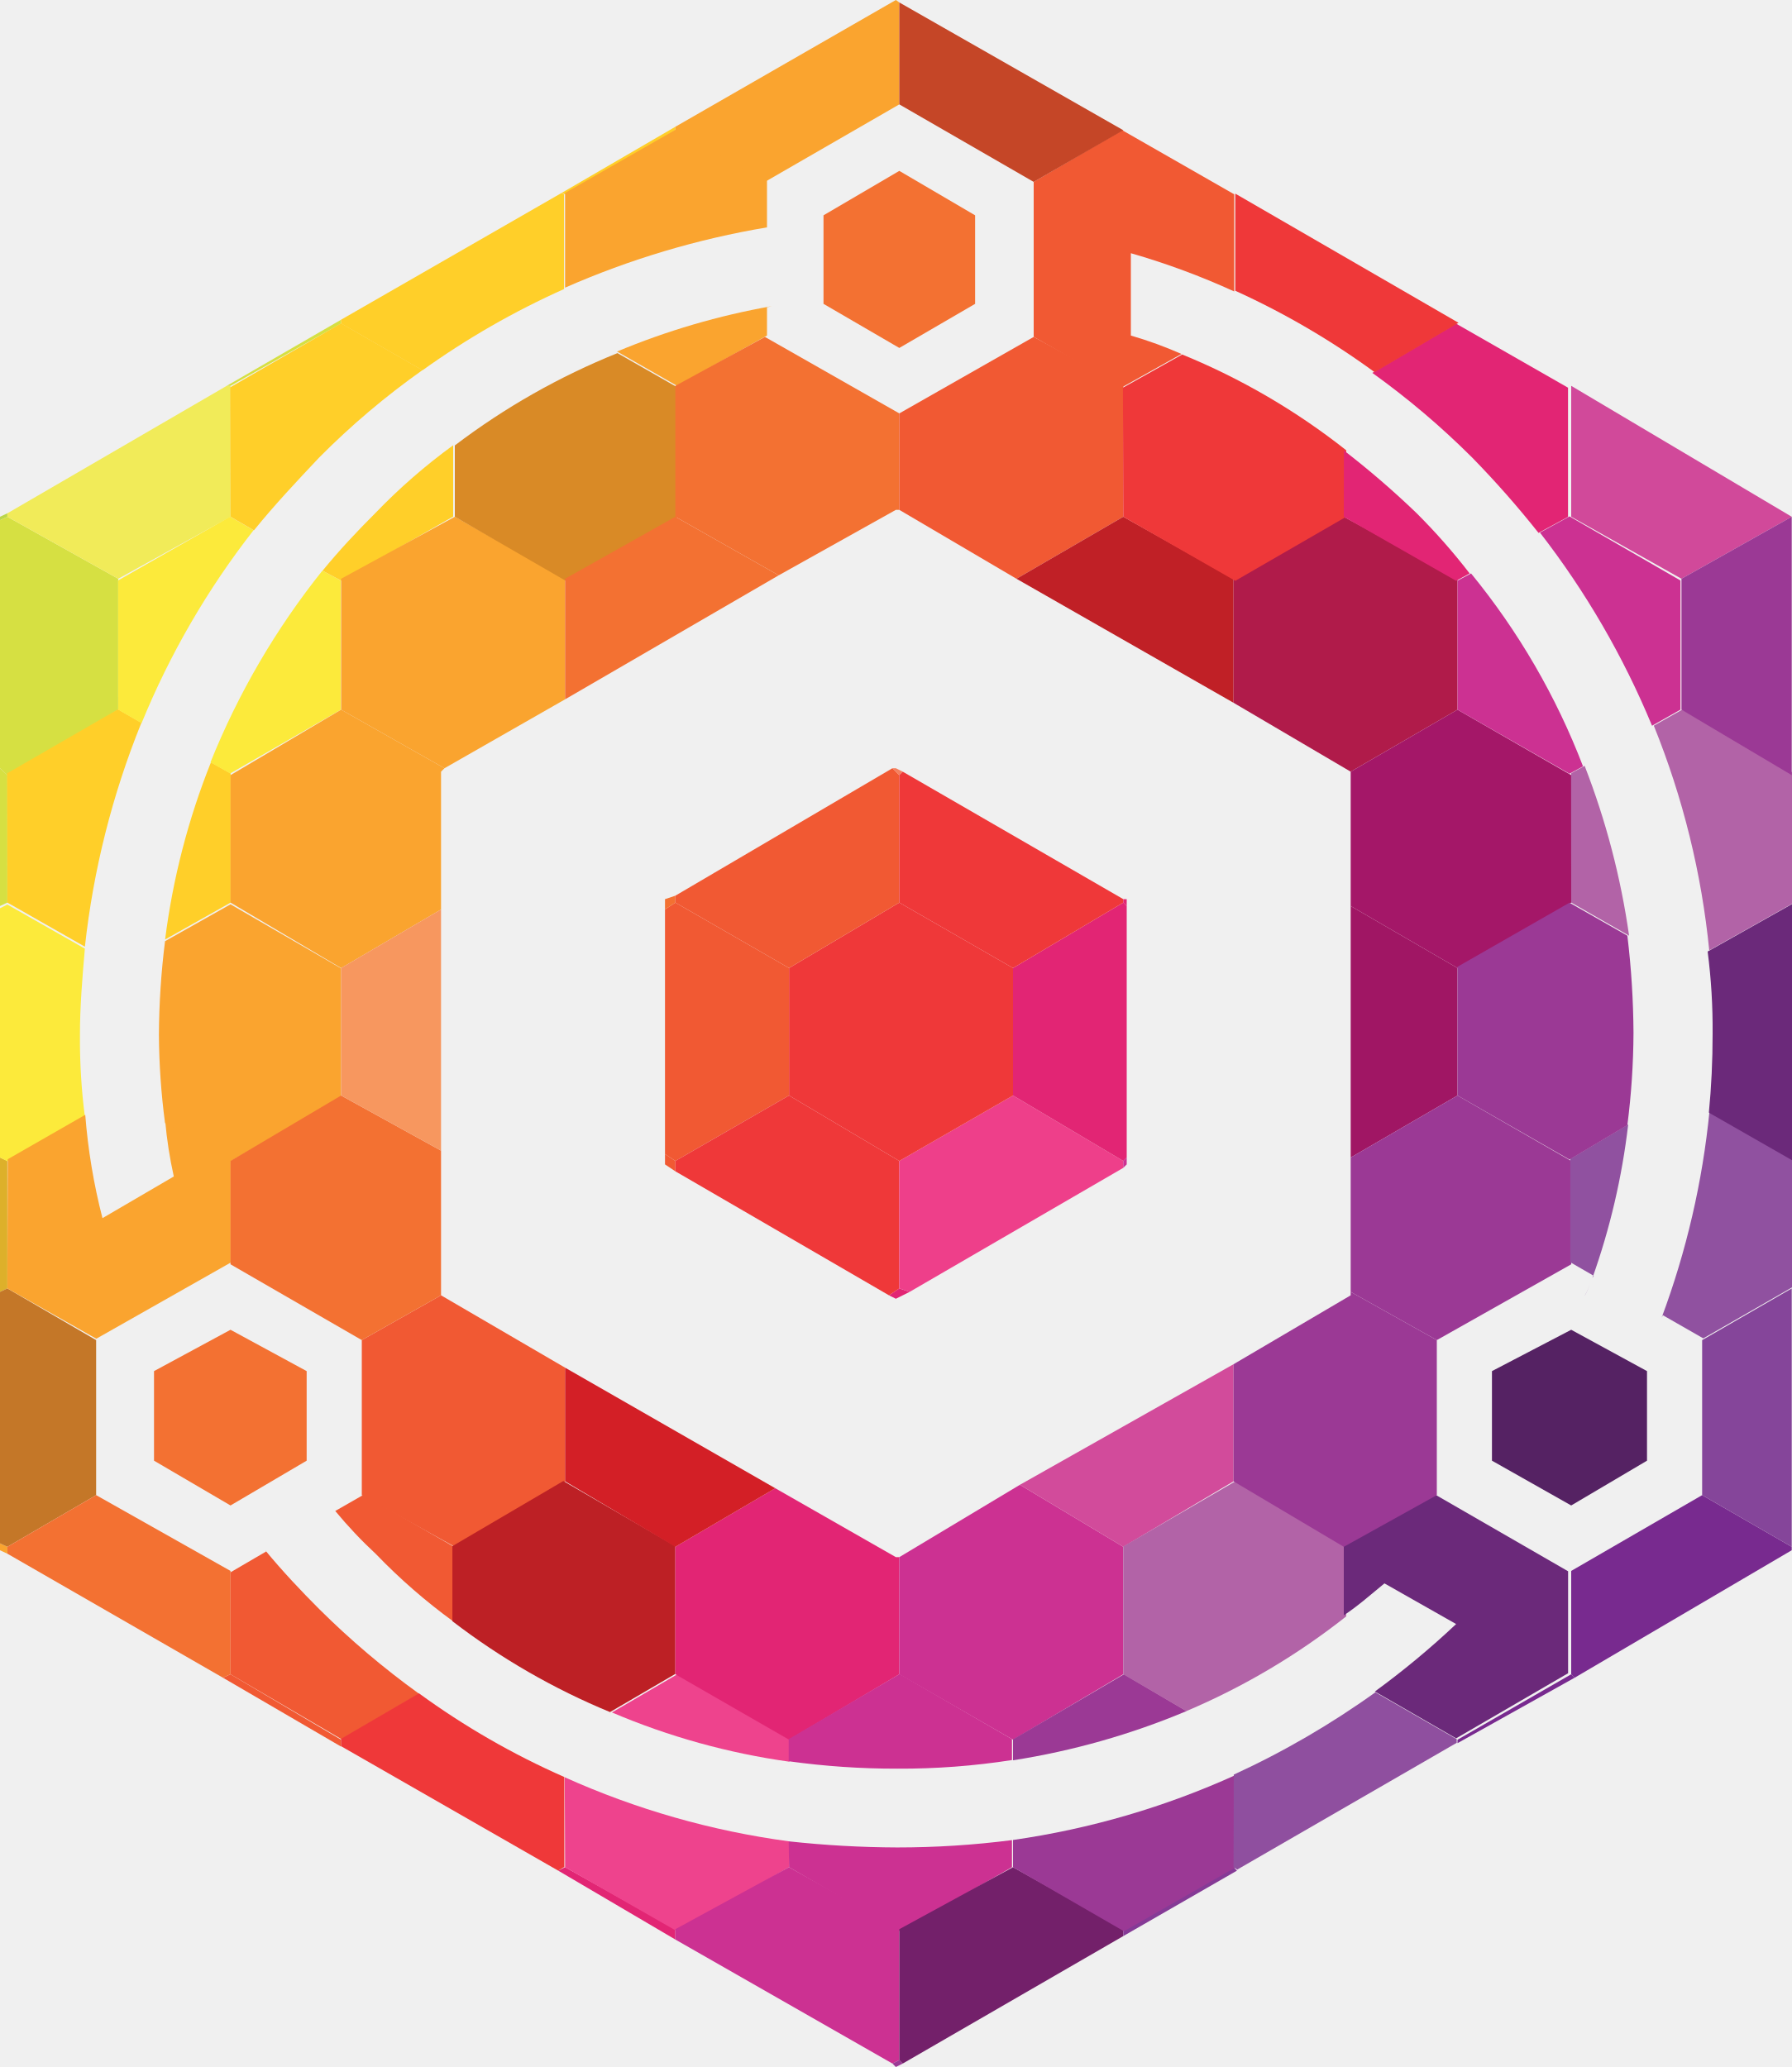
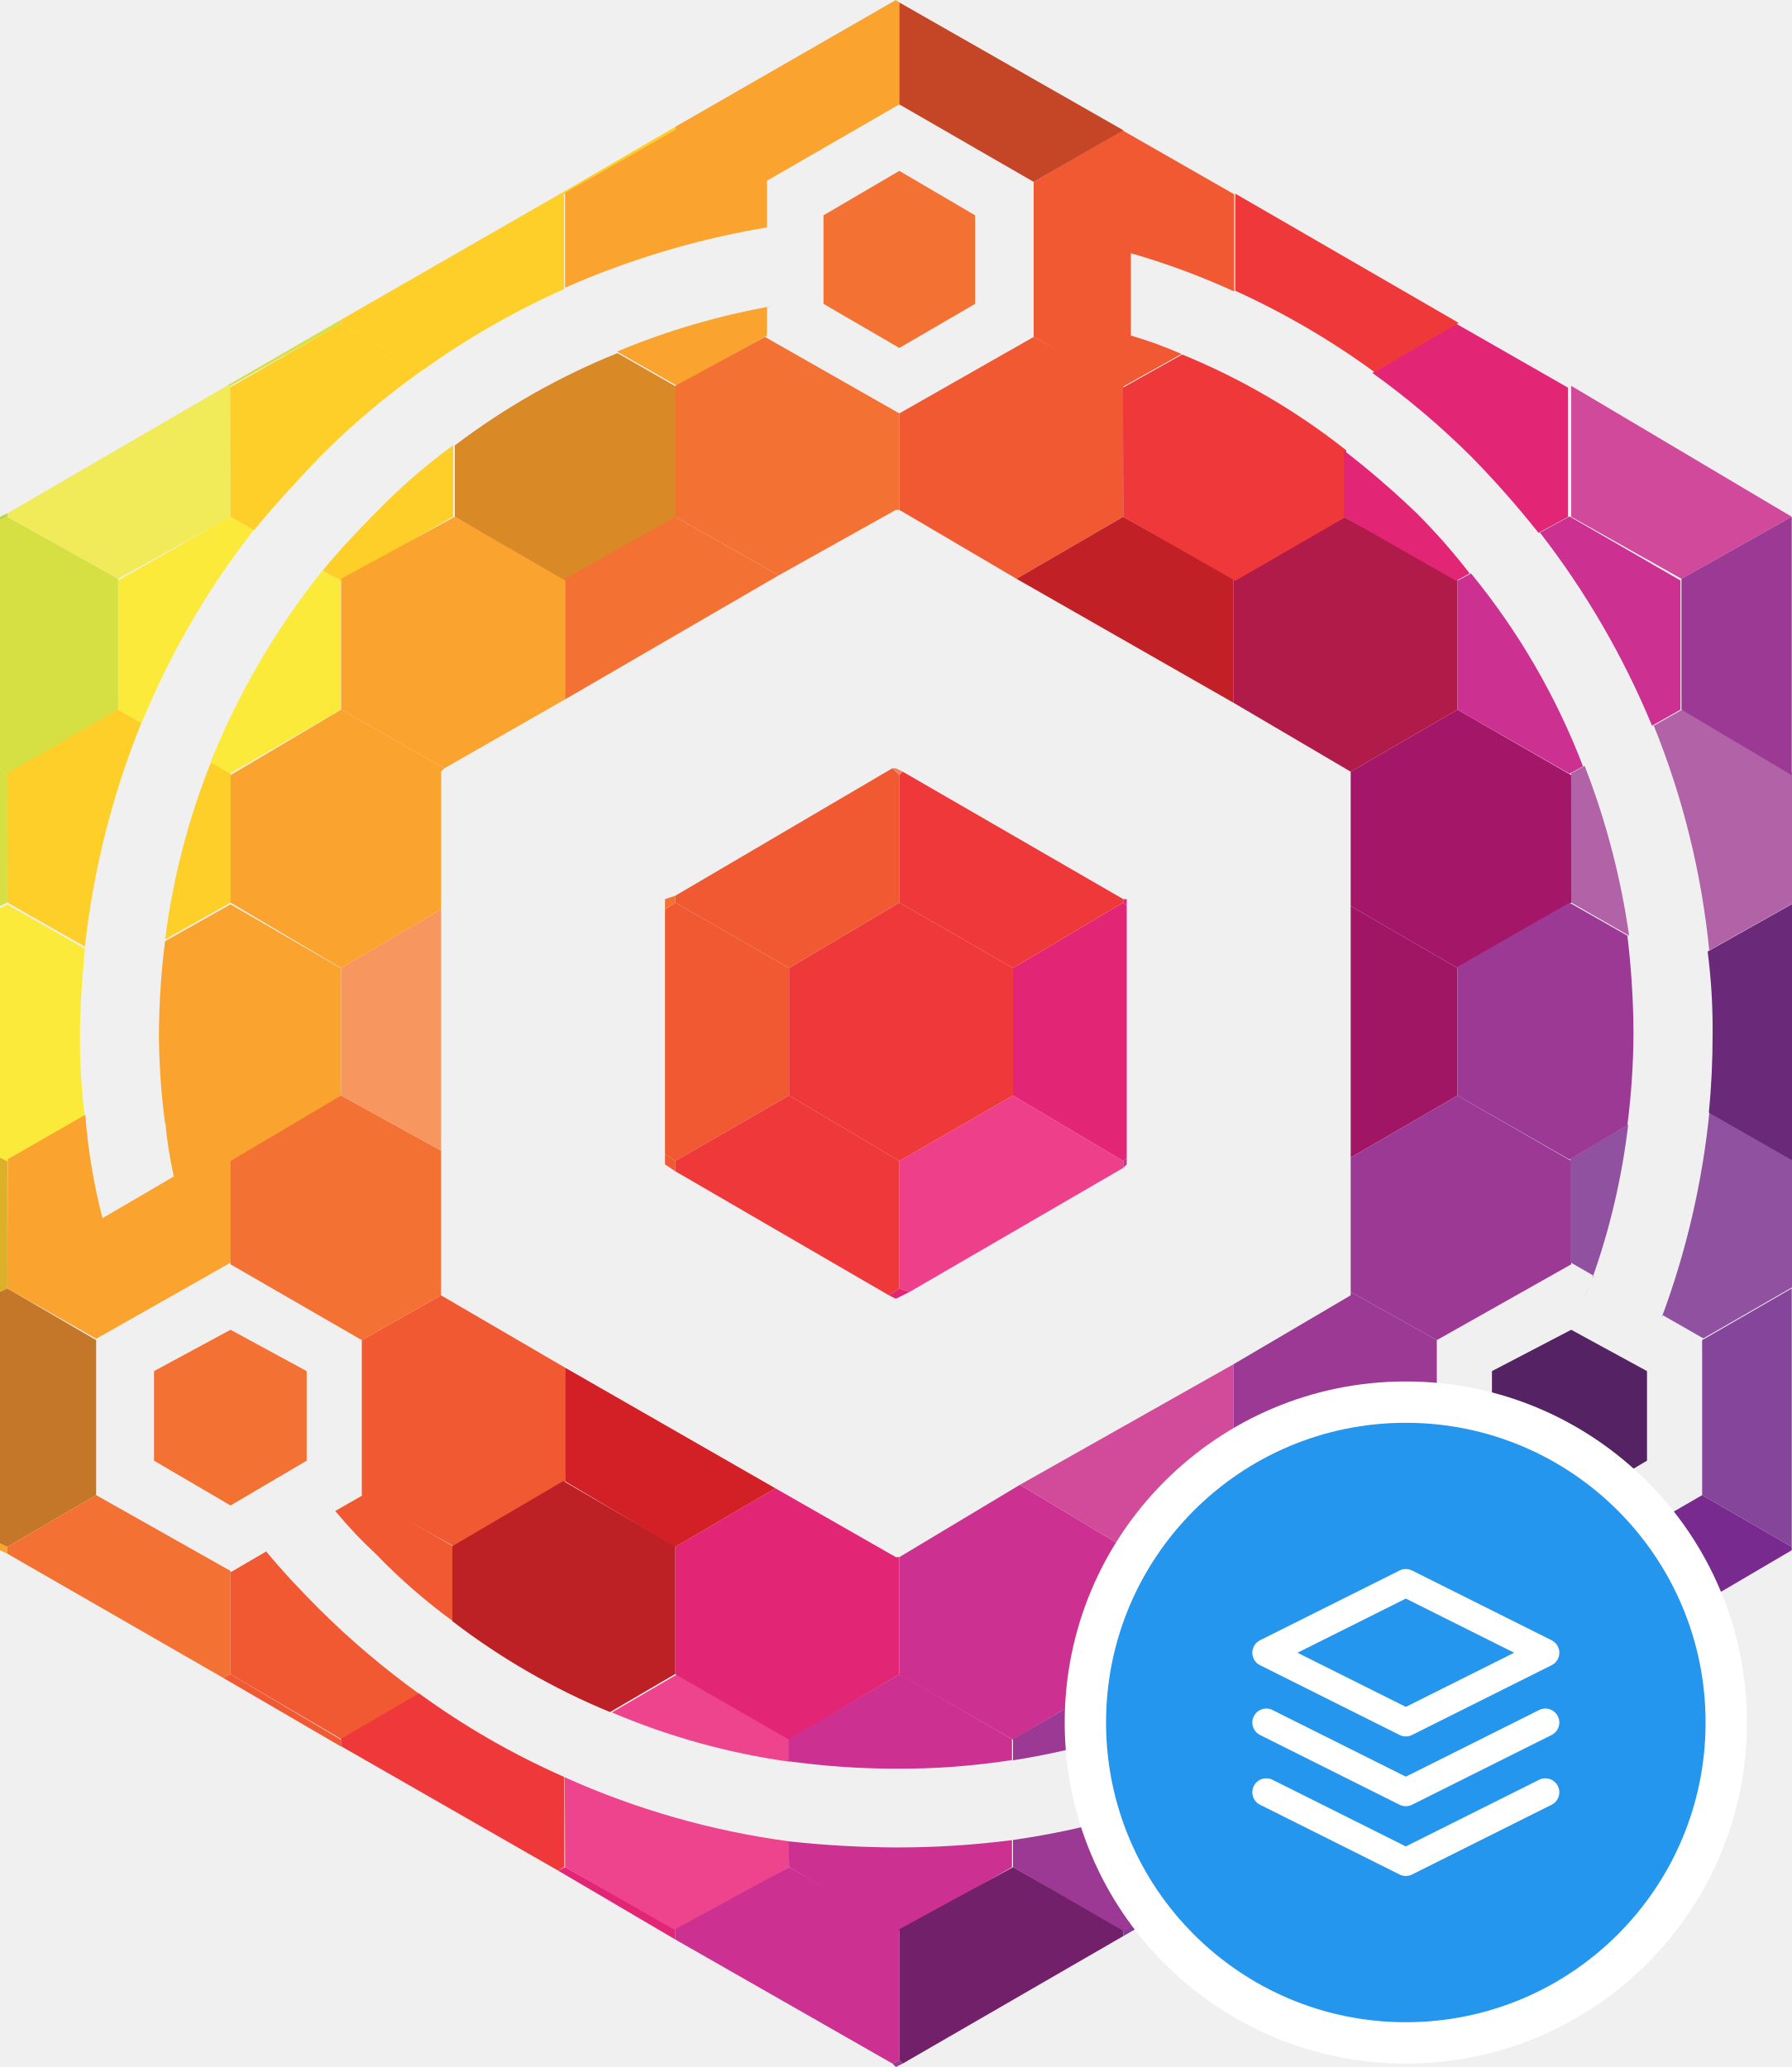
<svg xmlns="http://www.w3.org/2000/svg" width="520" height="600" version="1.1" viewBox="0 0 520 600">
  <defs>
    <style>.a{isolation:isolate;}.b{fill:#545454;}.c{fill:#faa42f;}.aa,.ab,.ac,.ad,.ae,.af,.ag,.ah,.aj,.ak,.am,.an,.ao,.c,.d,.e,.f,.g,.h,.i,.j,.k,.l,.m,.n,.o,.p,.q,.r,.s,.t,.u,.v,.w,.x,.y,.z{fill-rule:evenodd;}.d{fill:#ddb02a;}.e{fill:#c47728;}.f{fill:#f15933;}.g{fill:#f37132;}.h{fill:#d6e042;}.i{fill:#fcea3b;}.j{fill:#e22574;}.k{fill:#ef3839;}.l{fill:#bbd64b;}.m{fill:#ffcf29;}.n{fill:#ee438d;}.o{fill:#cc3192;}.p{fill:#bd2025;}.q{fill:#9b3995;}.r{fill:#f1eb59;}.s{fill:#f7975f;}.t{fill:#d31f26;}.u{fill:#73206a;}.ai,.v{fill:#853a96;}.w{fill:#d98a26;}.x{fill:#8f4f9f;}.y{fill:#d24b9b;}.z{fill:#b263a7;}.aa{fill:#6b297a;}.ab{fill:#782a8f;}.ac{fill:#a01664;}.ad{fill:#c02026;}.ae{fill:#9051a0;}.af{fill:#b01b4a;}.ag{fill:#c54627;}.ah{fill:#a41768;}.aj{fill:#d1499a;}.ak{fill:#85459a;}.al{fill:#341144;}.am{fill:#ee3f8a;}.an{fill:#f4805f;}.ao{fill:#552263;}</style>
  </defs>
  <polygon class="c" points="2.14 451 2.14 449 0 448 0 450" />
  <polygon class="d" points="0 375 2.14 374 2.14 337 0 336" />
  <polygon class="e" points="27.9 434 27.9 389 2.14 374 0 375 0 448 2.14 449" />
  <polygon class="f" points="64.7 487 66.9 486 99 505 99 507" />
  <polygon class="g" points="66.9 456 27.9 434 2.14 449 2.14 451 64.7 487 66.9 486" />
  <polygon class="h" points="0 263 2.14 262 2.14 225 0 223" />
  <path class="i" d="m0 336 2.14 1.07 22.5-12.8a177 177 0 0 1-1.44-23.9c0-8.22 0.71-16.8 1.43-25l-22.5-12.8-2.14 1.08z" />
  <path class="c" d="m2.14 374 25.8 14.6 39-22.1v-30l-19-11.1a126 126 0 0 0 2.5 16.1l-20.7 12.1a174 174 0 0 1-5-30l-22.5 12.9z" />
  <path class="f" d="m66.9 486v-29.6l10.4-6.07-0.36-0.36c5 6.07 10.4 11.8 15.7 17.1a241 241 0 0 0 29 24.6l-22.5 13.2zm38.6-52.1 26.1 15v21.8a170 170 0 0 1-22.5-19.6 130 130 0 0 1-11.8-12.5z" />
  <polygon class="j" points="196 563 196 560 164 542 162 543" />
  <path class="k" d="m162 543 1.79-1.07v-26.1a226 226 0 0 1-42.2-24.3l-22.6 13.2v2.15z" />
  <polygon class="l" points="0 151 2.14 150 2.14 149 0 150" />
  <polygon class="h" points="34.3 206 34.3 168 2.14 150 0 151 0 223 2.14 225" />
  <path class="m" d="m2.14 262 22.5 12.8a244 244 0 0 1 16.4-65l-6.79-3.91-32.2 18.6zm45.8 10.7 19-10.7v-37.5l-5.72-3.22a209 209 0 0 0-13.3 51.4z" />
  <path class="c" d="m47.9 326 19 11.1 32.1-18.6v-37.4l-32.1-18.6-19 10.7a226 226 0 0 0-1.78 27.1 203 203 0 0 0 1.78 25.7z" />
  <polygon class="f" points="128 376 164 397 164 430 132 449 105 434 105 389" />
  <path class="n" d="m164 542 32.5 18.6 32.5-18.6v-7.5a235 235 0 0 1-65.1-18.6zm65.1-30.7v-6.42l-32.5-18.9-19 11.1a203 203 0 0 0 51.5 14.3z" />
  <polygon class="g" points="128 334 99 318 66.9 337 66.9 367 105 389 128 376" />
  <polygon class="o" points="261 560 229 542 196 560 196 563 259 599 261 598" />
  <path class="p" d="m177 497 19-11.1v-37.1l-32.5-18.9-32.2 18.9v21.8a201 201 0 0 0 45.8 26.4z" />
  <polygon class="q" points="262 599 261 598 259 599 260 600" />
  <polygon class="r" points="66.9 150 66.9 112 65.8 112 2.14 149 2.14 150 34.3 168" />
  <path class="i" d="m34.3 206 6.79 3.91a236 236 0 0 1 32.5-56l-6.8-3.94-32.5 18.5zm26.8 15.3 5.72 3.22 32.1-18.5v-37.5l-5.36-2.87a221 221 0 0 0-32.5 55.7z" />
  <polygon class="c" points="99 206 66.9 225 66.9 262 99 281 128 264 128 224 129 223" />
  <polygon class="j" points="225 432 196 449 196 486 229 505 261 486 261 452 260 452" />
  <polygon class="s" points="99 318 128 334 128 264 99 281" />
  <path class="o" d="m229 542 32.2 18.6 32.5-18.6v-7.86a260 260 0 0 1-33.3 2.13 298 298 0 0 1-31.5-1.78zm64.7-31.1v-6.07l-32.6-18.9-32.2 18.9v6.42a225 225 0 0 0 31.5 2.15 209 209 0 0 0 33.3-2.5z" />
  <polygon class="t" points="164 430 196 449 225 432 164 397" />
  <polygon class="u" points="326 562 326 560 294 542 261 560 261 598 262 599" />
  <polygon class="h" points="65.8 112 66.9 112 99 93.9 99 92.8" />
  <path class="m" d="m66.9 150 6.8 3.94c6.07-7.5 12.5-14.3 18.9-21.1a226 226 0 0 1 30-25.4l-23.6-13.6-32.2 18.6zm26.8 15.7 5.32 2.85 32.5-18.6v-20.7a170 170 0 0 0-22.5 19.6c-5.36 5.35-10.4 10.7-15.4 16.8z" />
  <polygon class="c" points="164 203 164 168 132 150 99 168 99 206 129 223" />
  <polygon class="v" points="359 543 358 542 326 560 326 562" />
  <polygon class="o" points="326 486 326 449 296 431 261 452 261 486 294 505" />
  <path class="q" d="m294 542 32.2 18.6 32.5-18.6v-26.8a238 238 0 0 1-64.7 18.9zm50.4-45.3-18.2-10.7-32.2 18.9v6.07a216 216 0 0 0 50.4-14.3z" />
  <path class="m" d="m99 93.9 23.6 13.6a235 235 0 0 1 41.1-23.6v-27.5l-0.72-0.39-64 36.8z" />
  <path class="w" d="m132 150 32.2 18.6 32.5-18.6v-37.5l-17.5-10a204 204 0 0 0-47.2 26.8z" />
  <path class="x" d="m358 542 1.07 0.7 63.7-36.8v-1.07l-23.6-13.6a248 248 0 0 1-41.1 23.9z" />
  <polygon class="g" points="226 167 196 150 164 168 164 203" />
  <polygon class="y" points="296 431 326 449 358 430 358 396" />
  <path class="z" d="m326 486 18.3 10.7a202 202 0 0 0 46.4-27.5v-20.3l-32.2-18.9-32.5 18.9z" />
  <polygon class="m" points="163 56 164 56.4 196 37.8 196 36.8" />
  <path class="c" d="m179 102 17.5 10 26.1-14.6v-8.19l1.44-0.35a212 212 0 0 0-45 13.2zm43.6-49.6-26.1-15-32.5 18.6v27.5a247 247 0 0 1 58.6-17.5z" />
  <path class="aa" d="m399 491 23.6 13.6 32.5-18.9v-29.6l-39-22.5-26.1 15v20.3c4.3-2.86 7.86-6.07 11.8-9.28l20.8 11.8a243 243 0 0 1-23.6 19.6z" />
  <polygon class="ab" points="457 487 456 486 423 505 423 506" />
  <polygon class="g" points="222 97.8 196 112 196 150 226 167 260 148 261 148 261 120" />
  <polygon class="q" points="392 376 358 396 358 430 390 449 417 434 417 389 392 375" />
  <polygon class="c" points="222 52.8 261 30.3 261 0.71 260 0 196 36.8 196 37.8" />
  <polygon class="f" points="261 148 261 120 300 97.8 326 112 326 150 295 168" />
  <polygon class="ab" points="520 450 520 449 494 434 456 456 456 486 457 487" />
  <polygon class="ac" points="392 336 423 318 423 281 392 263" />
  <polygon class="ad" points="358 204 358 168 326 150 295 168" />
  <polygon class="q" points="417 389 456 367 456 337 423 318 392 336 392 375" />
  <path class="f" d="m300 52.8 25.7-15 32.5 18.6v28.2a215 215 0 0 0-30-11.1v23.9a119 119 0 0 1 14.7 5.35l-17.2 9.63-25.7-14.6v-45z" />
  <path class="ae" d="m460 376a11.2 11.2 0 0 0 1.42-3.62 11 11 0 0 1-1.43 3.58zm2.14-5a203 203 0 0 0 10.4-44.6l-16.8 10v30l6.8 3.93zm32.2 17.5 26.1-15v-37.1l-24.3-13.9a239 239 0 0 1-13.9 60l0.37-0.72z" />
  <polygon class="af" points="423 168 390 150 358 168 358 204 392 224 423 206" />
  <polygon class="ag" points="300 52.8 326 37.8 261 0.71 261 30.3" />
  <polygon class="ah" points="392 224 392 224 392 263 423 281 456 262 456 225 423 206" />
  <path class="k" d="m326 150 32.5 18.6 32.2-18.6v-19.3a197 197 0 0 0-47.6-27.8l-17.2 9.63z" />
  <path class="q" d="m423 318 32.5 18.6 16.8-10a218 218 0 0 0 1.78-26.8 247 247 0 0 0-1.78-28.2l-16.8-9.57-32.5 18.6z" />
  <path class="aa" d="m496 323 24.3 13.9v-74.6l-24.7 13.9a175 175 0 0 1 1.44 23.9c0 7.85-0.36 15.4-1.08 22.8z" />
  <path class="j" d="m390 150 32.6 18.6 3.93-2.14a179 179 0 0 0-15.4-17.5 256 256 0 0 0-21.1-18.2zm56.5 4.7 8.58-4.66v-37.5l-32.5-18.6-24.3 14.3a234 234 0 0 1 29 24.6 281 281 0 0 1 19.2 21.8z" />
  <polygon class="ab" points="520 374 520 337 520 374" />
  <path class="o" d="m423 206 32.5 18.6 3.93-2.15a203 203 0 0 0-32.5-56l-3.93 2.11zm56.5 4.64 8.21-4.64v-37.5l-32.2-18.6-8.58 4.7a243 243 0 0 1 32.5 56z" />
  <path class="k" d="m399 108 24.3-14.3-64.8-37.5v28.2a229 229 0 0 1 40.4 23.6z" />
  <path class="z" d="m456 262 16.8 9.61a222 222 0 0 0-12.9-49.3l-3.93 2.15zm40 13.9 24.7-13.9v-37.5l-32.5-18.5-8.23 4.64a236 236 0 0 1 16.1 65.3z" />
  <rect class="ai" x="520" y="225" width="0" height="37.5" />
  <polygon class="aj" points="456 150 488 168 520 150 456 112" />
  <polygon class="q" points="520 150 488 168 488 206 520 225" />
  <polygon class="ak" points="520 374 520 374 494 389 494 434 520 449" />
  <rect class="al" x="520" y="449" width="0" height="1.07" />
  <polygon class="f" points="193 335 196 337 196 340 193 338" />
  <polygon class="f" points="229 281 229 318 196 337 193 335 193 264 196 262" />
  <polygon class="j" points="264 375 261 374 258 376 260 377" />
  <polygon class="k" points="261 337 229 318 196 337 196 340 258 376 261 374" />
  <polygon class="am" points="326 339 326 337 294 318 261 337 261 374 264 375" />
  <polygon class="k" points="294 318 294 281 261 262 229 281 229 318 261 337" />
  <polygon class="j" points="327 336 327 263 326 262 294 281 294 318 326 337" />
  <polygon class="o" points="327 336 326 337 326 339 327 338" />
  <polygon class="g" points="193 264 196 262 196 260 193 261" />
  <polygon class="f" points="259 223 261 225 261 262 229 281 196 262 196 260" />
  <polygon class="an" points="262 224 261 225 259 223 260 223" />
  <polygon class="k" points="326 262 326 261 262 224 261 225 261 262 294 281" />
  <polygon class="j" points="326 262 327 263 327 261 326 261" />
  <polygon class="g" points="283 88.2 283 62.5 261 49.6 239 62.5 239 88.2 261 101" />
  <polygon class="ao" points="478 424 478 398 456 386 433 398 433 424 456 437" />
  <polygon class="g" points="89 424 89 398 66.9 386 44.7 398 44.7 424 66.9 437" />
+   <g>
+     <circle cx="408" cy="500" r="99" fill="#ffffff" />
+     <circle cx="408" cy="500" r="87" fill="#2496ed" />
+     <g transform="translate(408,500) scale(4.5) translate(-12,-12)" fill="none" stroke="#ffffff" stroke-width="1.8" stroke-linejoin="round" stroke-linecap="round">
+       <path d="M12 3 L21 7.5 L12 12 L3 7.5 Z" />
+       <path d="M3 12 L12 16.5 L21 12" />
+       <path d="M3 16.5 L12 21 L21 16.5" />
+     </g>
+   </g>
</svg>
